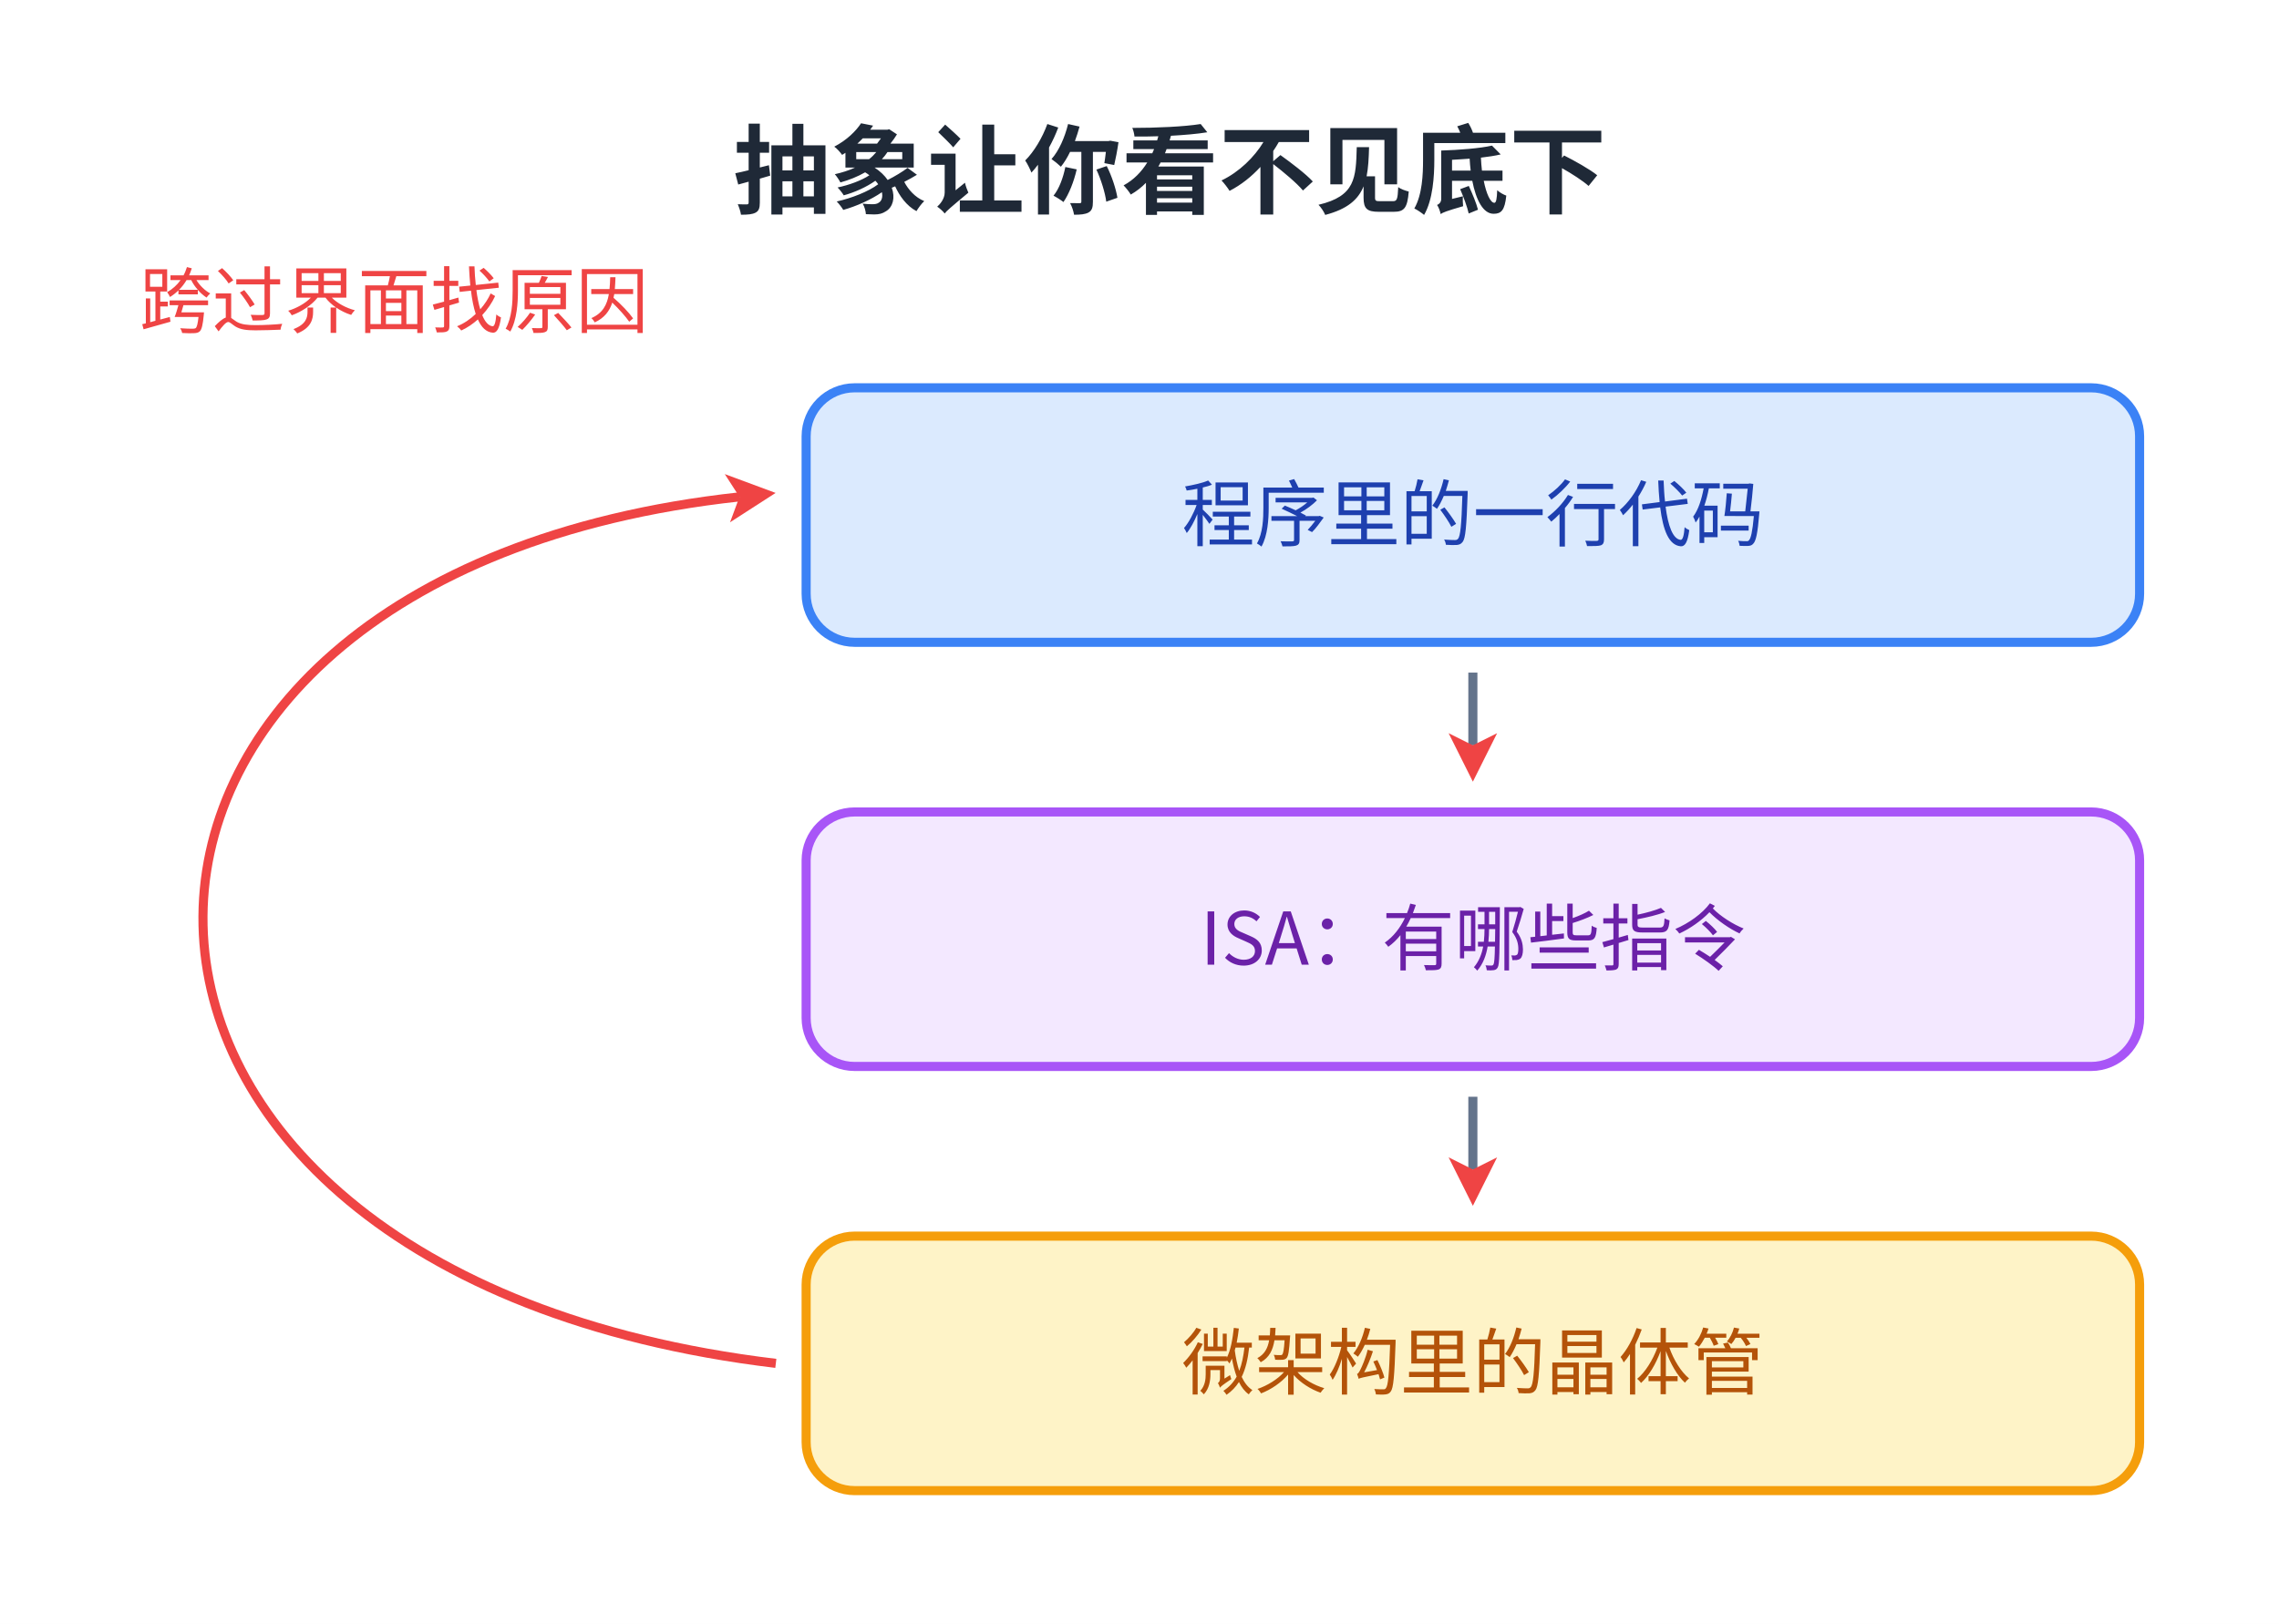
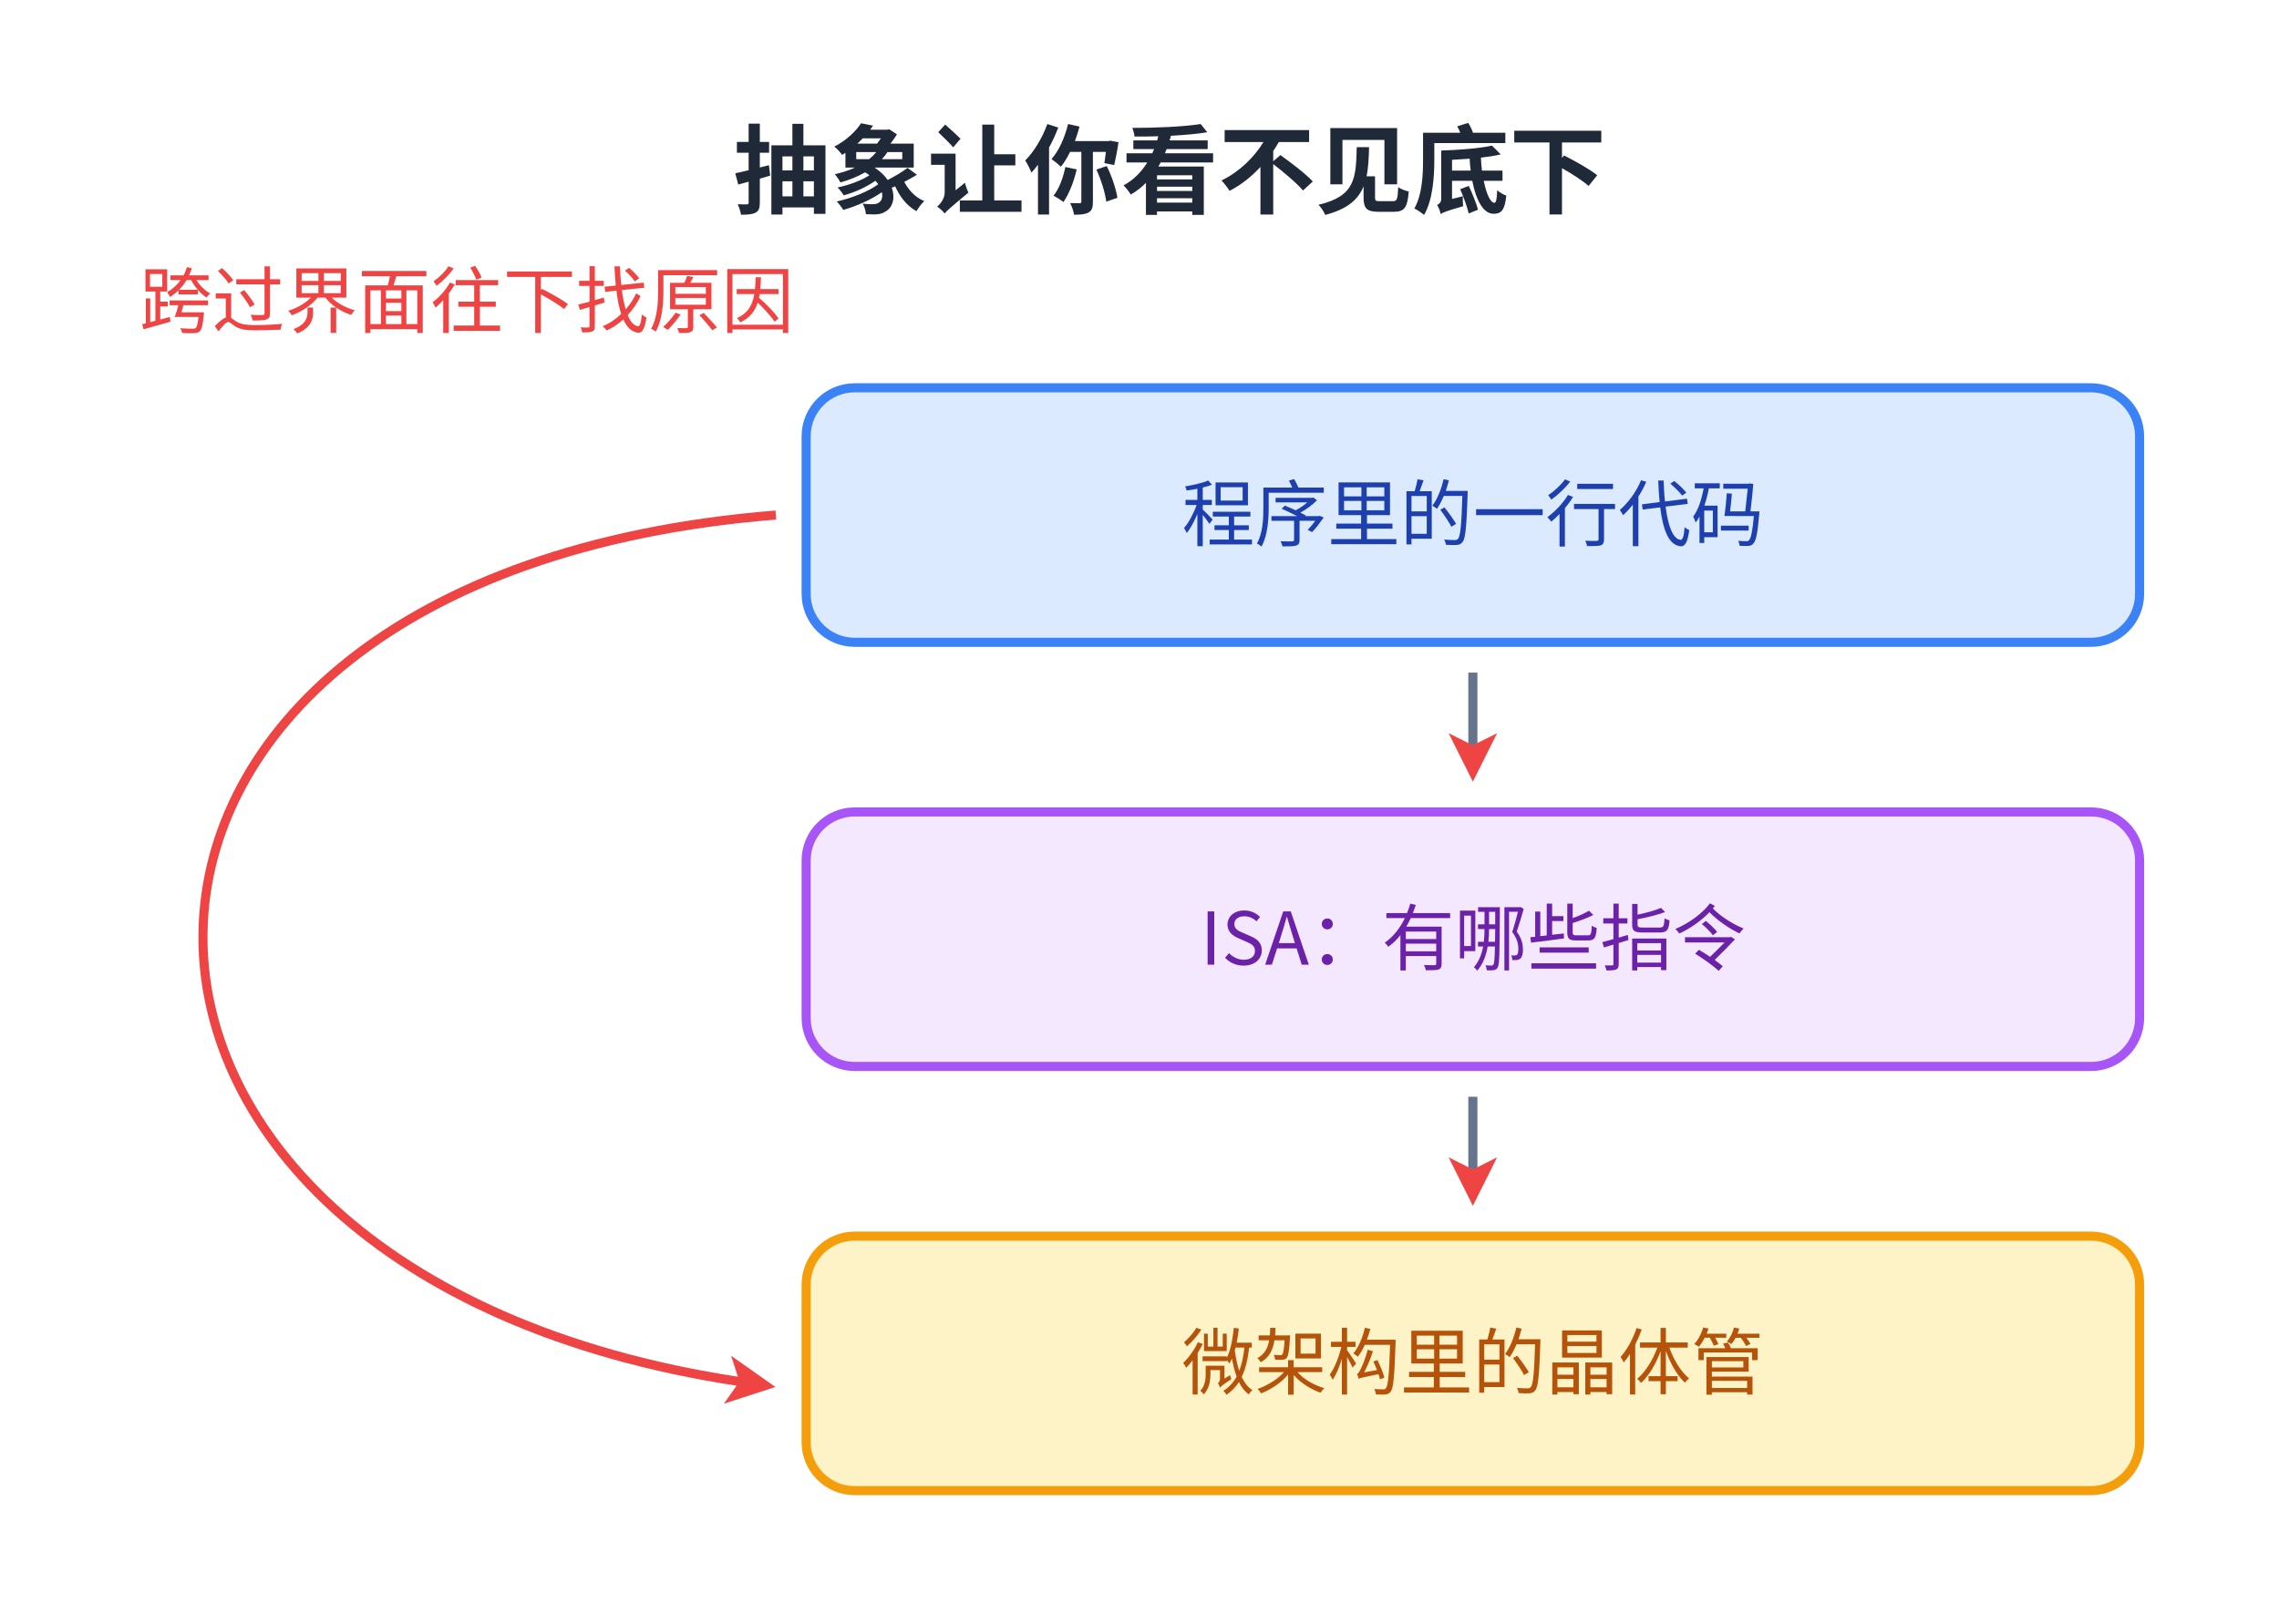
<svg xmlns="http://www.w3.org/2000/svg" viewBox="17 0 376 268" width="376" height="268" role="img" aria-labelledby="fig-l1-10-title fig-l1-10-desc">
  <defs>
    <style>
      text { font-family: 'PingFang SC', 'Microsoft YaHei', 'Noto Sans CJK SC', system-ui, sans-serif; }
    </style>
    <marker id="arrow" markerWidth="8" markerHeight="8" refX="2" refY="4" orient="auto" markerUnits="userSpaceOnUse">
      <path d="M0,0 L8,4 L0,8 L2,4 z" fill="#ef4444" />
    </marker>
  </defs>
  <rect x="17" y="0" width="376" height="268" fill="#ffffff" />
  <text x="210" y="34" font-size="16" font-weight="600" fill="#1f2937" text-anchor="middle">抽象让你看不见底下</text>
-   <text x="40" y="54" font-size="12" fill="#ef4444" text-anchor="start">跨过界面找原因</text>
+   <text x="40" y="54" font-size="12" fill="#ef4444" text-anchor="start">跨过界面往下找原因</text>
  <rect x="150" y="64" width="220" height="42" rx="8" fill="#dbeafe" stroke="#3b82f6" stroke-width="1.5" />
  <text x="260" y="89.2" font-size="12" fill="#1e40af" text-anchor="middle">程序里的一行代码</text>
  <path d="M260,111 L260,123" fill="none" stroke="#64748b" stroke-width="1.5" marker-end="url(#arrow)" />
  <rect x="150" y="134" width="220" height="42" rx="8" fill="#f3e8ff" stroke="#a855f7" stroke-width="1.5" />
  <text x="260" y="159.2" font-size="12" fill="#6b21a8" text-anchor="middle">ISA：有哪些指令</text>
  <path d="M260,181 L260,193" fill="none" stroke="#64748b" stroke-width="1.5" marker-end="url(#arrow)" />
  <rect x="150" y="204" width="220" height="42" rx="8" fill="#fef3c7" stroke="#f59e0b" stroke-width="1.5" />
  <text x="260" y="229.2" font-size="12" fill="#b45309" text-anchor="middle">微架构里的晶体管</text>
-   <path d="M145,225 C 20,210 20,95 139,82" fill="none" stroke="#ef4444" stroke-width="1.5" marker-end="url(#arrow)" />
+   <path d="M145,85 C 20,95 20,210 139,228" fill="none" stroke="#ef4444" stroke-width="1.5" marker-end="url(#arrow)" />
</svg>
